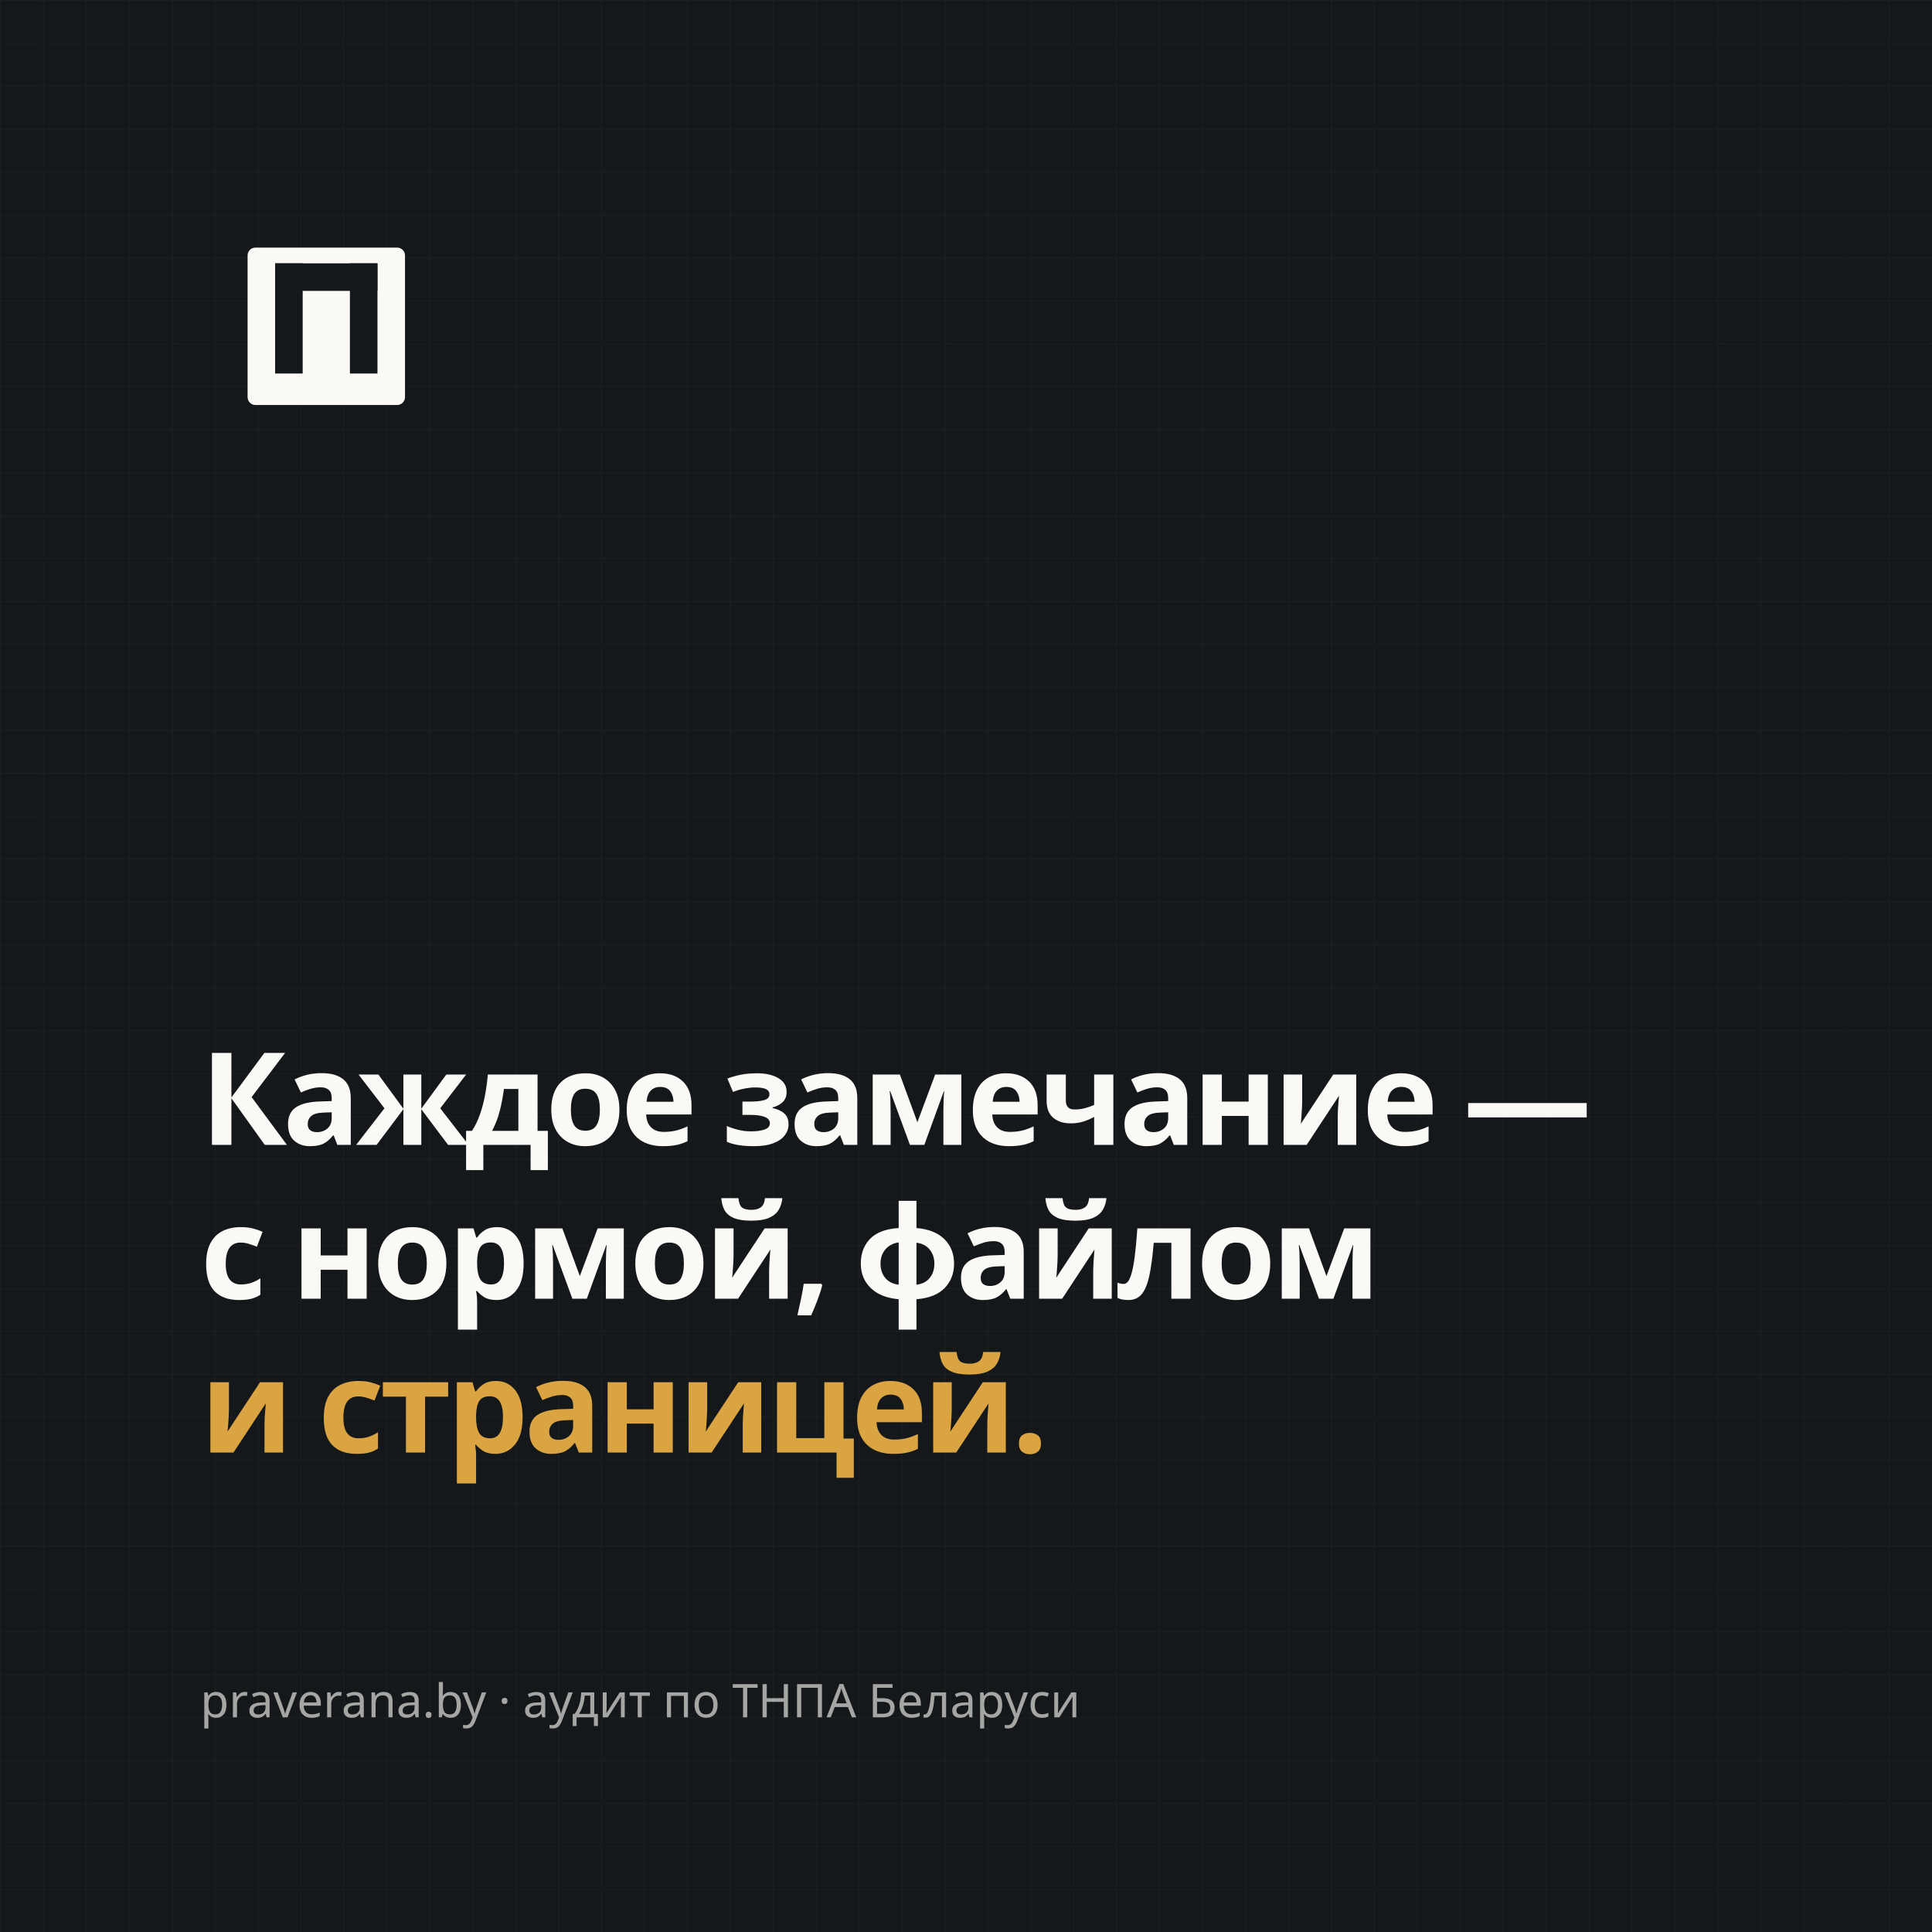
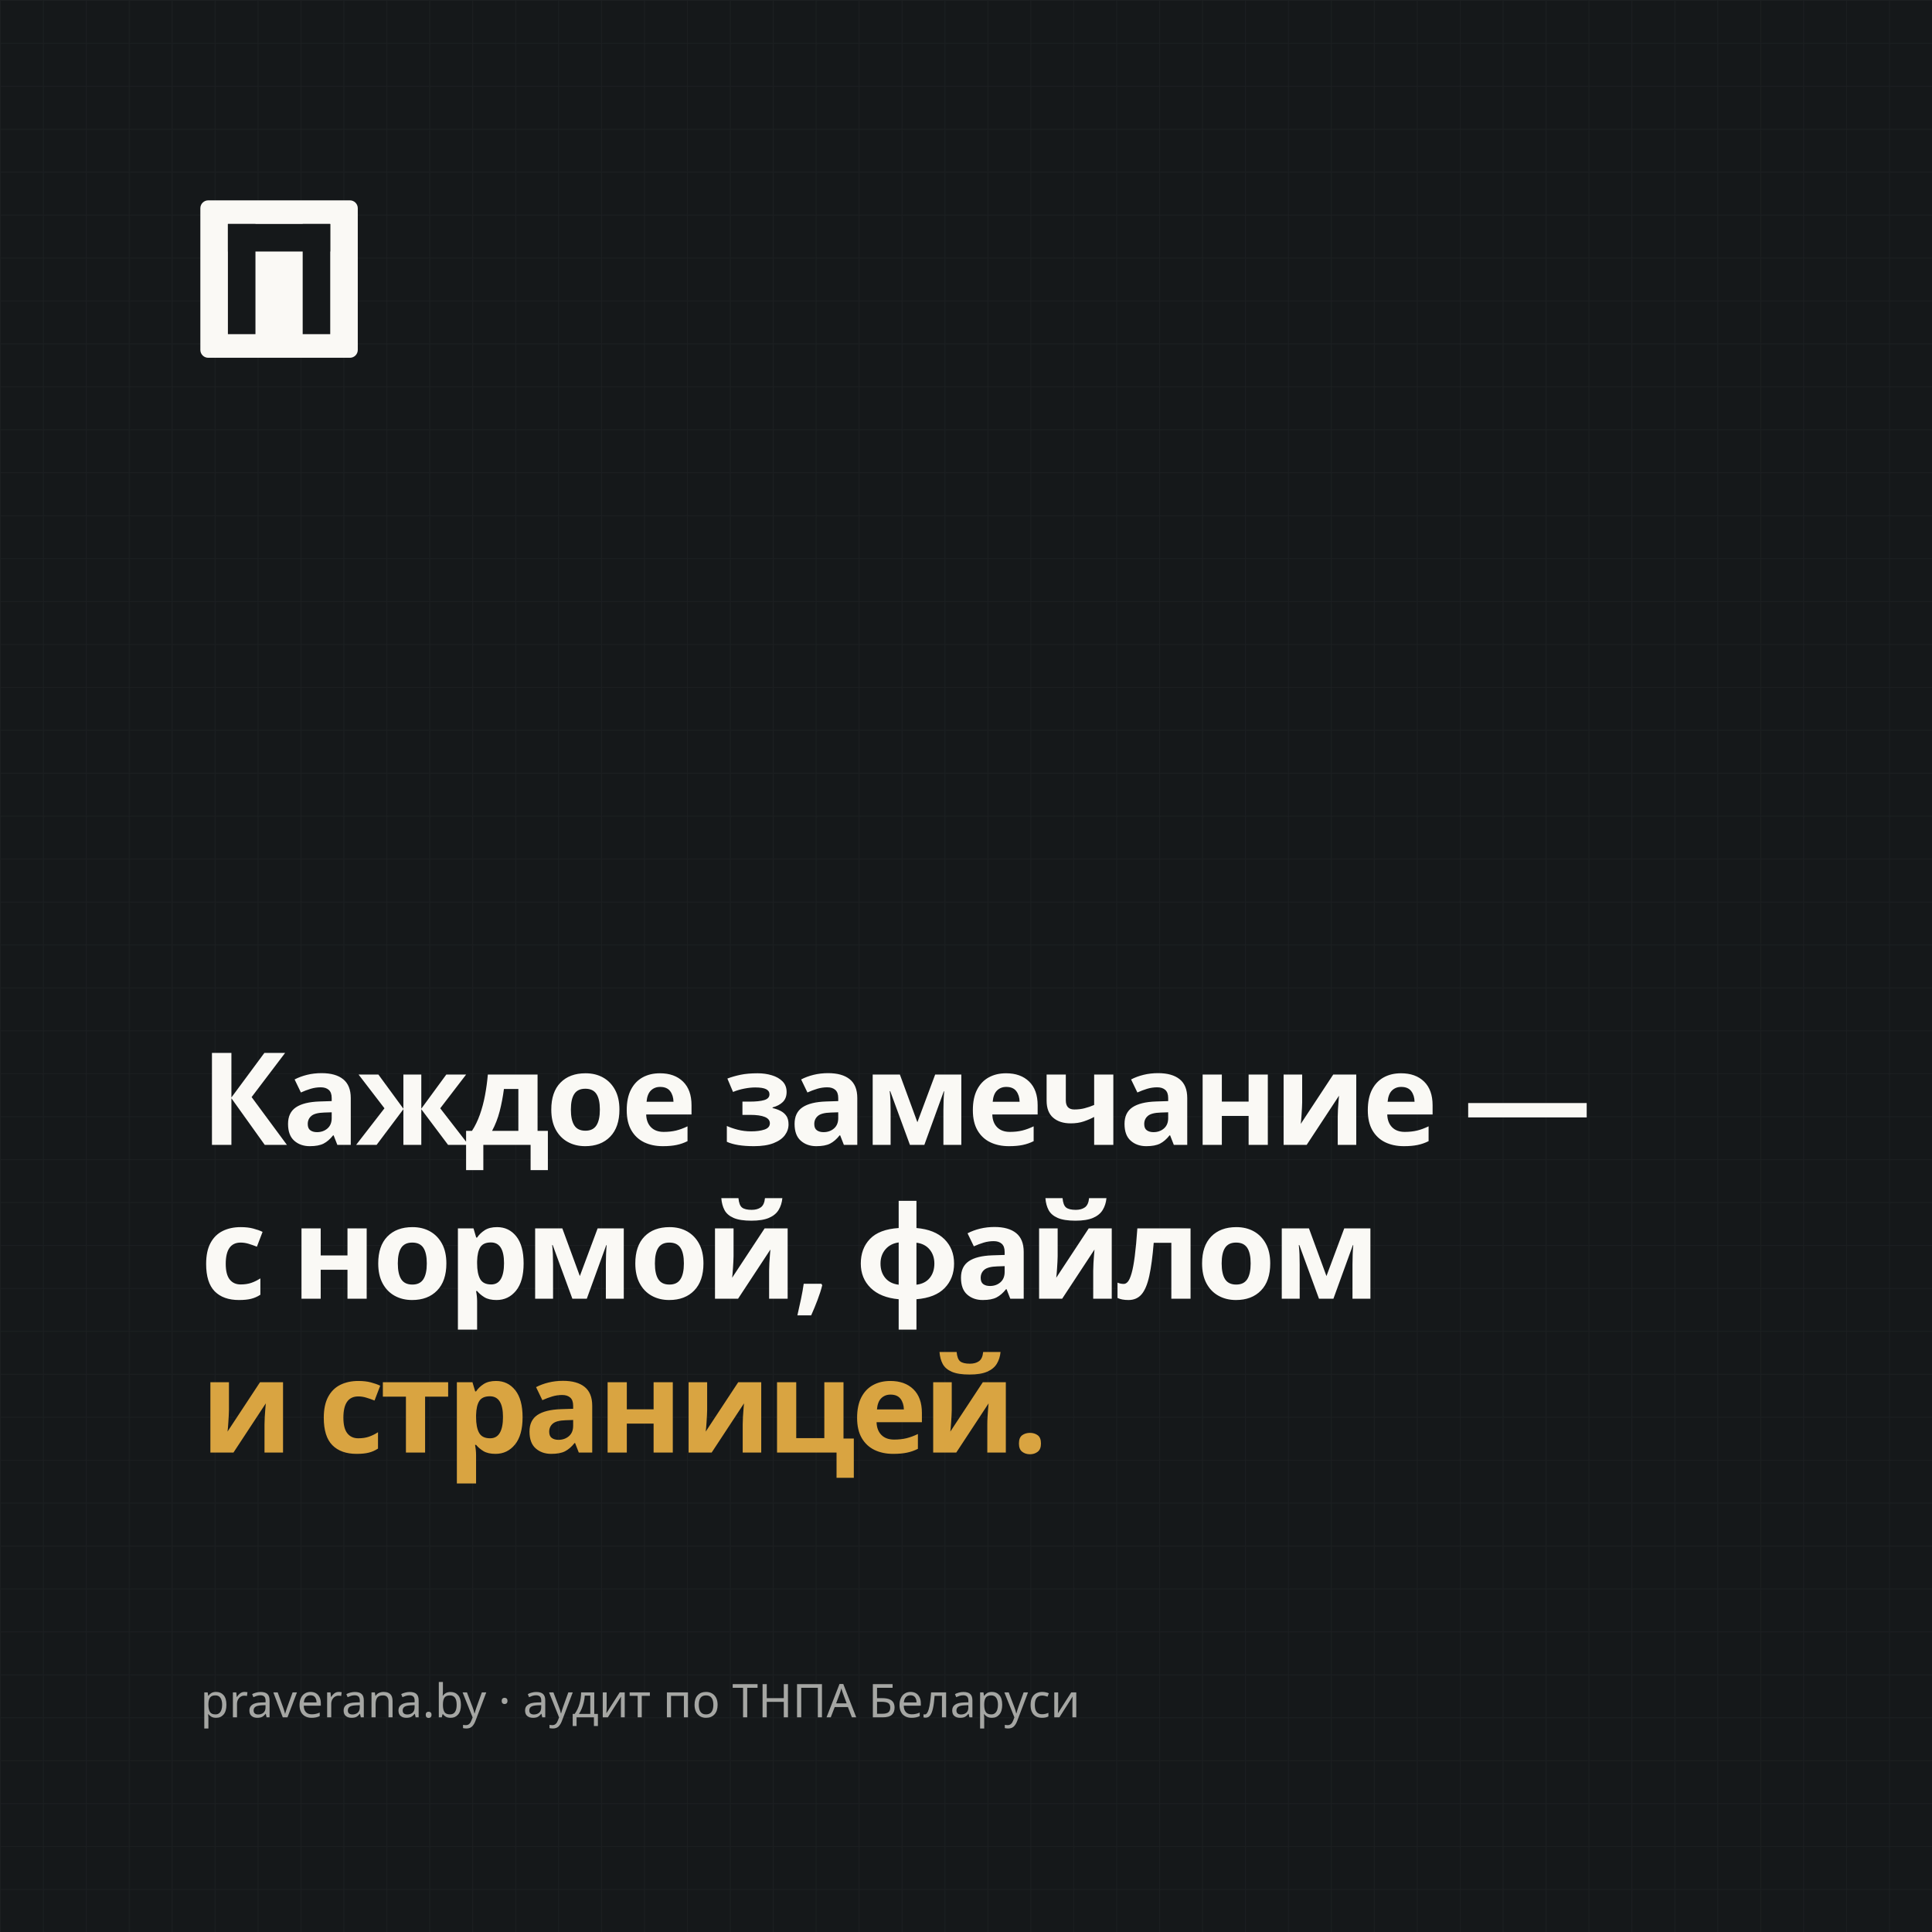
<svg xmlns="http://www.w3.org/2000/svg" width="1080" height="1080" viewBox="0 0 1080 1080">
  <rect width="1080" height="1080" fill="#15181a" />
  <defs>
    <linearGradient id="surface-gradient" x1="7.598%" y1="23.504%" x2="92.402%" y2="76.496%" color-interpolation="sRGB">
      <stop offset="0" stop-color="#15181A" />
      <stop offset="0.031" stop-color="#16191B" />
      <stop offset="0.062" stop-color="#181B1D" />
      <stop offset="0.094" stop-color="#191C1E" />
      <stop offset="0.125" stop-color="#1A1E20" />
      <stop offset="0.156" stop-color="#1C1F21" />
      <stop offset="0.188" stop-color="#1D2023" />
      <stop offset="0.219" stop-color="#1E2224" />
      <stop offset="0.25" stop-color="#202326" />
      <stop offset="0.281" stop-color="#212427" />
      <stop offset="0.312" stop-color="#222628" />
      <stop offset="0.344" stop-color="#23272A" />
      <stop offset="0.375" stop-color="#25292B" />
      <stop offset="0.406" stop-color="#262A2D" />
      <stop offset="0.438" stop-color="#272B2E" />
      <stop offset="0.469" stop-color="#292D30" />
      <stop offset="0.5" stop-color="#2A2E31" />
      <stop offset="0.531" stop-color="#2F3235" />
      <stop offset="0.562" stop-color="#333739" />
      <stop offset="0.594" stop-color="#383B3D" />
      <stop offset="0.625" stop-color="#3C3F42" />
      <stop offset="0.656" stop-color="#414446" />
      <stop offset="0.688" stop-color="#45484A" />
      <stop offset="0.719" stop-color="#4A4C4E" />
      <stop offset="0.75" stop-color="#4F5152" />
      <stop offset="0.781" stop-color="#535556" />
      <stop offset="0.812" stop-color="#58595A" />
      <stop offset="0.844" stop-color="#5C5D5E" />
      <stop offset="0.875" stop-color="#616262" />
      <stop offset="0.906" stop-color="#656667" />
      <stop offset="0.938" stop-color="#6A6A6B" />
      <stop offset="0.969" stop-color="#6E6F6F" />
      <stop offset="1" stop-color="#737373" />
    </linearGradient>
    <filter id="surface-grain" x="-20%" y="-20%" width="140%" height="140%">
      <feTurbulence type="fractalNoise" baseFrequency=".52" numOctaves="2" seed="12" stitchTiles="stitch" />
      <feColorMatrix type="saturate" values="0" />
      <feComponentTransfer>
        <feFuncA type="table" tableValues="0 0.056" />
      </feComponentTransfer>
    </filter>
    <filter id="wave-soften" x="-30%" y="-30%" width="160%" height="160%" color-interpolation-filters="sRGB">
      <feGaussianBlur stdDeviation="48.60" />
    </filter>
    <pattern id="pattern-grid" width="24" height="24" patternUnits="userSpaceOnUse">
      <path d="M24 0H0V24" fill="none" stroke="#2A2E31" stroke-width="1" />
    </pattern>
    <filter id="background-logo" x="-60%" y="-60%" width="220%" height="220%" color-interpolation-filters="sRGB">
      <feFlood flood-color="#FFFFFF" result="logo-color" />
      <feComposite in="logo-color" in2="SourceAlpha" operator="in" result="colored" />
      <feMerge>
        <feMergeNode in="colored" />
      </feMerge>
    </filter>
  </defs>
  <rect width="100%" height="100%" fill="#15181A" />
  <rect width="100%" height="100%" fill="url(#pattern-grid)" opacity="0.30" />
  <g filter="url(#background-logo)">
    <text x="540" y="561.6" text-anchor="middle" dominant-baseline="middle" fill="#FFFFFF" opacity="0" font-family="Switzer,sans-serif" font-size="22.68" font-weight="550" letter-spacing="-.02em">Правер.</text>
  </g>
-   <g transform="translate(112,112) scale(2.2)">
+   <g transform="translate(85.6,85.6) scale(2.2)">
    <rect x="12" y="12" width="40" height="40" rx="2" fill="#faf9f5" />
-     <rect x="19" y="16" width="26" height="7" fill="#15181a" />
-     <rect x="19" y="16" width="7" height="28" fill="#15181a" />
-     <rect x="38" y="16" width="7" height="28" fill="#15181a" />
+     <rect x="19" y="18" width="26" height="7" fill="#15181a" />
+     <rect x="19" y="18" width="7" height="28" fill="#15181a" />
+     <rect x="38" y="18" width="7" height="28" fill="#15181a" />
  </g>
  <text x="112" y="640" font-family="Onest" font-size="72" font-weight="600" letter-spacing="-2.4" fill="#faf9f5">Каждое замечание —</text>
  <text x="112" y="726" font-family="Onest" font-size="72" font-weight="600" letter-spacing="-2.4" fill="#faf9f5">с нормой, файлом</text>
  <text x="112" y="812" font-family="Onest" font-size="72" font-weight="600" letter-spacing="-2.4" fill="#d9a441">и страницей.</text>
  <text x="112" y="960" font-family="'JetBrains Mono'" font-size="26" fill="#A5A6A3">praverana.by · аудит по ТНПА Беларуси</text>
</svg>
